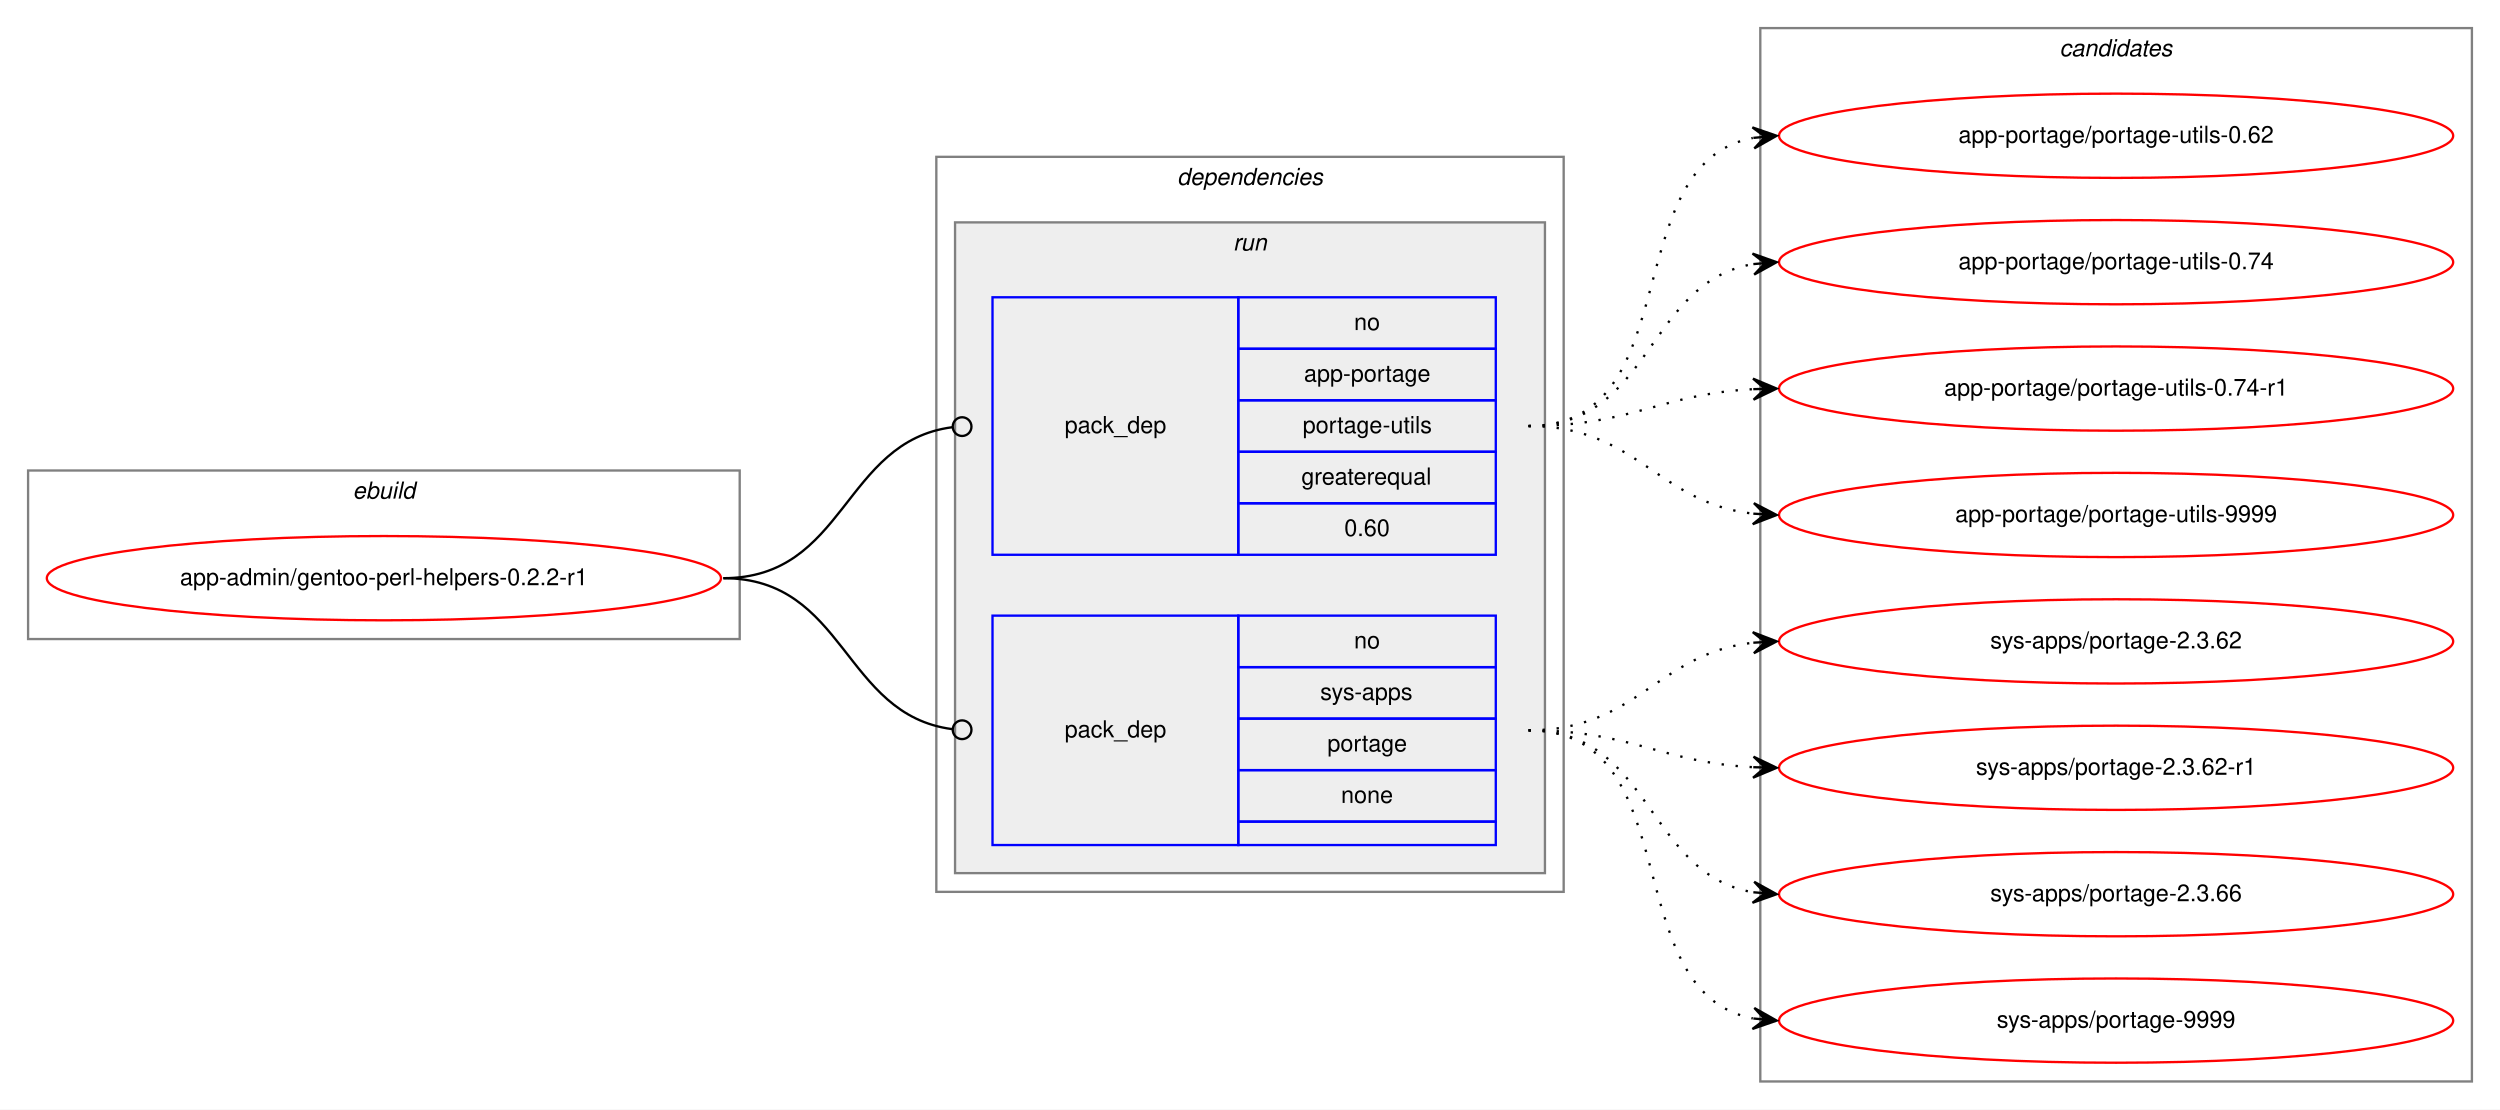
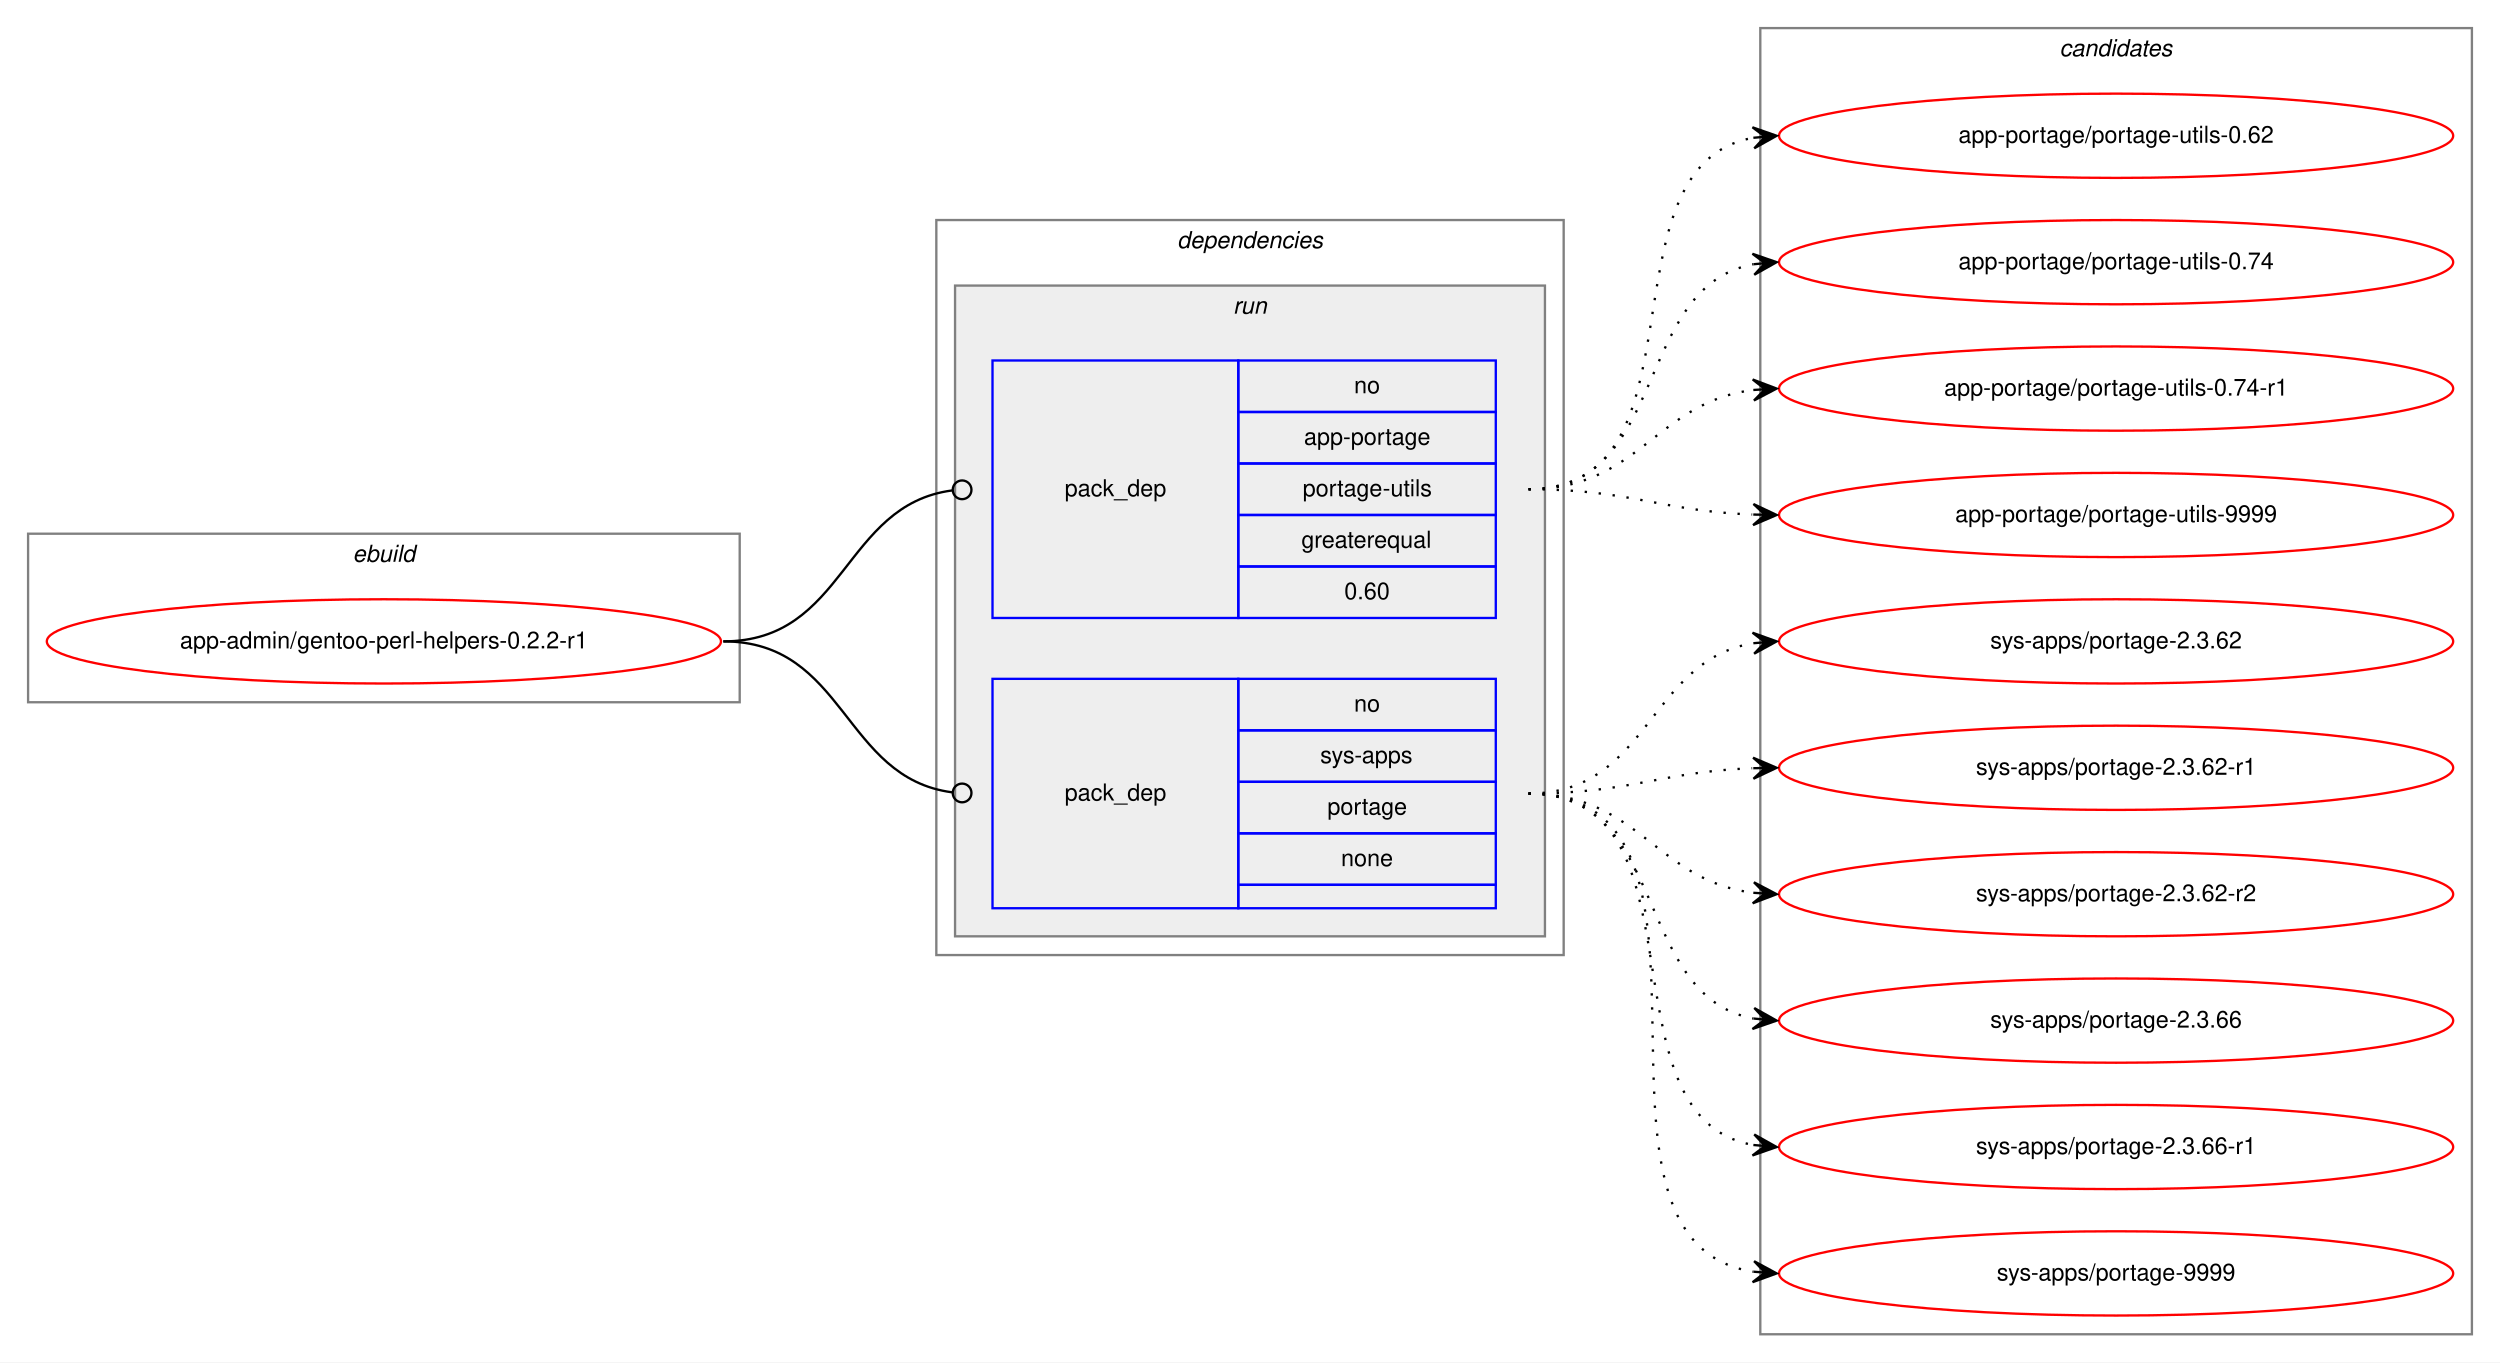
- <svg xmlns="http://www.w3.org/2000/svg" xmlns:xlink="http://www.w3.org/1999/xlink" width="1068pt" height="474pt" viewBox="0.00 0.00 1068.00 474.00">
-   <g id="graph0" class="graph" transform="scale(1 1) rotate(0) translate(4 470)">
-     <polygon fill="white" stroke="transparent" points="-4,4 -4,-470 1064,-470 1064,4 -4,4" />
+ <svg xmlns="http://www.w3.org/2000/svg" xmlns:xlink="http://www.w3.org/1999/xlink" width="1068pt" height="582pt" viewBox="0.00 0.00 1068.00 582.00">
+   <g id="graph0" class="graph" transform="scale(1 1) rotate(0) translate(4 578)">
+     <polygon fill="white" stroke="transparent" points="-4,4 -4,-578 1064,-578 1064,4 -4,4" />
    <g id="clust1" class="cluster">
-       <polygon fill="none" stroke="gray" points="8,-197 8,-269 312,-269 312,-197 8,-197" />
-       <text text-anchor="start" x="146.66" y="-257" font-family="Helvetica,sans-Serif" font-style="italic" font-size="10.00">ebuild</text>
+       <polygon fill="none" stroke="gray" points="8,-278 8,-350 312,-350 312,-278 8,-278" />
+       <text text-anchor="start" x="146.66" y="-338" font-family="Helvetica,sans-Serif" font-style="italic" font-size="10.00">ebuild</text>
    </g>
    <g id="clust2" class="cluster">
-       <polygon fill="none" stroke="gray" points="396,-89 396,-403 664,-403 664,-89 396,-89" />
-       <text text-anchor="start" x="498.88" y="-391" font-family="Helvetica,sans-Serif" font-style="italic" font-size="10.00">dependencies</text>
+       <polygon fill="none" stroke="gray" points="396,-170 396,-484 664,-484 664,-170 396,-170" />
+       <text text-anchor="start" x="498.88" y="-472" font-family="Helvetica,sans-Serif" font-style="italic" font-size="10.00">dependencies</text>
    </g>
    <g id="clust5" class="cluster">
-       <polygon fill="#eeeeee" stroke="gray" points="404,-97 404,-375 656,-375 656,-97 404,-97" />
-       <text text-anchor="start" x="522.78" y="-363" font-family="Helvetica,sans-Serif" font-style="italic" font-size="10.00">run</text>
+       <polygon fill="#eeeeee" stroke="gray" points="404,-178 404,-456 656,-456 656,-178 404,-178" />
+       <text text-anchor="start" x="522.78" y="-444" font-family="Helvetica,sans-Serif" font-style="italic" font-size="10.00">run</text>
    </g>
    <g id="clust8" class="cluster">
-       <polygon fill="none" stroke="gray" points="748,-8 748,-458 1052,-458 1052,-8 748,-8" />
-       <text text-anchor="start" x="875.82" y="-446" font-family="Helvetica,sans-Serif" font-style="italic" font-size="10.00">candidates</text>
+       <polygon fill="none" stroke="gray" points="748,-8 748,-566 1052,-566 1052,-8 748,-8" />
+       <text text-anchor="start" x="875.82" y="-554" font-family="Helvetica,sans-Serif" font-style="italic" font-size="10.00">candidates</text>
    </g>
    <g id="node1" class="node">
      <g id="a_node1">
        <a xlink:href="../app-admin/gentoo-perl-helpers-0.2.2-r1.svg" xlink:title="app-admin/gentoo-perl-helpers-0.2.2-r1">
-           <ellipse fill="none" stroke="red" cx="160" cy="-223" rx="144" ry="18" />
-           <text text-anchor="middle" x="160" y="-220" font-family="Helvetica,sans-Serif" font-size="10.00">app-admin/gentoo-perl-helpers-0.2.2-r1</text>
+           <ellipse fill="none" stroke="red" cx="160" cy="-304" rx="144" ry="18" />
+           <text text-anchor="middle" x="160" y="-301" font-family="Helvetica,sans-Serif" font-size="10.00">app-admin/gentoo-perl-helpers-0.2.2-r1</text>
        </a>
      </g>
    </g>
    <g id="node2" class="node">
-       <polygon fill="none" stroke="blue" points="420,-233 420,-343 525,-343 525,-233 420,-233" />
-       <text text-anchor="start" x="450.82" y="-285" font-family="Helvetica,sans-Serif" font-size="10.00">pack_dep</text>
-       <polygon fill="none" stroke="blue" points="525,-321 525,-343 635,-343 635,-321 525,-321" />
-       <text text-anchor="start" x="574.44" y="-329" font-family="Helvetica,sans-Serif" font-size="10.00">no</text>
-       <polygon fill="none" stroke="blue" points="525,-299 525,-321 635,-321 635,-299 525,-299" />
-       <text text-anchor="start" x="553.05" y="-307" font-family="Helvetica,sans-Serif" font-size="10.00">app-portage</text>
-       <polygon fill="none" stroke="blue" points="525,-277 525,-299 635,-299 635,-277 525,-277" />
-       <text text-anchor="start" x="552.5" y="-285" font-family="Helvetica,sans-Serif" font-size="10.00">portage-utils</text>
-       <polygon fill="none" stroke="blue" points="525,-255 525,-277 635,-277 635,-255 525,-255" />
-       <text text-anchor="start" x="551.94" y="-263" font-family="Helvetica,sans-Serif" font-size="10.00">greaterequal</text>
-       <polygon fill="none" stroke="blue" points="525,-233 525,-255 635,-255 635,-233 525,-233" />
-       <text text-anchor="start" x="570.27" y="-241" font-family="Helvetica,sans-Serif" font-size="10.00">0.60</text>
+       <polygon fill="none" stroke="blue" points="420,-314 420,-424 525,-424 525,-314 420,-314" />
+       <text text-anchor="start" x="450.82" y="-366" font-family="Helvetica,sans-Serif" font-size="10.00">pack_dep</text>
+       <polygon fill="none" stroke="blue" points="525,-402 525,-424 635,-424 635,-402 525,-402" />
+       <text text-anchor="start" x="574.44" y="-410" font-family="Helvetica,sans-Serif" font-size="10.00">no</text>
+       <polygon fill="none" stroke="blue" points="525,-380 525,-402 635,-402 635,-380 525,-380" />
+       <text text-anchor="start" x="553.05" y="-388" font-family="Helvetica,sans-Serif" font-size="10.00">app-portage</text>
+       <polygon fill="none" stroke="blue" points="525,-358 525,-380 635,-380 635,-358 525,-358" />
+       <text text-anchor="start" x="552.5" y="-366" font-family="Helvetica,sans-Serif" font-size="10.00">portage-utils</text>
+       <polygon fill="none" stroke="blue" points="525,-336 525,-358 635,-358 635,-336 525,-336" />
+       <text text-anchor="start" x="551.94" y="-344" font-family="Helvetica,sans-Serif" font-size="10.00">greaterequal</text>
+       <polygon fill="none" stroke="blue" points="525,-314 525,-336 635,-336 635,-314 525,-314" />
+       <text text-anchor="start" x="570.27" y="-322" font-family="Helvetica,sans-Serif" font-size="10.00">0.60</text>
    </g>
    <g id="edge1" class="edge">
-       <path fill="none" stroke="black" d="M305,-223C357.35,-223 356.05,-281.33 402.74,-287.48" />
-       <ellipse fill="none" stroke="black" cx="407.01" cy="-287.75" rx="4" ry="4" />
+       <path fill="none" stroke="black" d="M305,-304C357.35,-304 356.05,-362.33 402.74,-368.48" />
+       <ellipse fill="none" stroke="black" cx="407.01" cy="-368.75" rx="4" ry="4" />
    </g>
    <g id="node3" class="node">
-       <polygon fill="none" stroke="blue" points="420,-109 420,-207 525,-207 525,-109 420,-109" />
-       <text text-anchor="start" x="450.82" y="-155" font-family="Helvetica,sans-Serif" font-size="10.00">pack_dep</text>
-       <polygon fill="none" stroke="blue" points="525,-185 525,-207 635,-207 635,-185 525,-185" />
-       <text text-anchor="start" x="574.44" y="-193" font-family="Helvetica,sans-Serif" font-size="10.00">no</text>
-       <polygon fill="none" stroke="blue" points="525,-163 525,-185 635,-185 635,-163 525,-163" />
-       <text text-anchor="start" x="560" y="-171" font-family="Helvetica,sans-Serif" font-size="10.00">sys-apps</text>
-       <polygon fill="none" stroke="blue" points="525,-141 525,-163 635,-163 635,-141 525,-141" />
-       <text text-anchor="start" x="563.05" y="-149" font-family="Helvetica,sans-Serif" font-size="10.00">portage</text>
-       <polygon fill="none" stroke="blue" points="525,-119 525,-141 635,-141 635,-119 525,-119" />
-       <text text-anchor="start" x="568.88" y="-127" font-family="Helvetica,sans-Serif" font-size="10.00">none</text>
-       <polygon fill="none" stroke="blue" points="525,-109 525,-119 635,-119 635,-109 525,-109" />
+       <polygon fill="none" stroke="blue" points="420,-190 420,-288 525,-288 525,-190 420,-190" />
+       <text text-anchor="start" x="450.82" y="-236" font-family="Helvetica,sans-Serif" font-size="10.00">pack_dep</text>
+       <polygon fill="none" stroke="blue" points="525,-266 525,-288 635,-288 635,-266 525,-266" />
+       <text text-anchor="start" x="574.44" y="-274" font-family="Helvetica,sans-Serif" font-size="10.00">no</text>
+       <polygon fill="none" stroke="blue" points="525,-244 525,-266 635,-266 635,-244 525,-244" />
+       <text text-anchor="start" x="560" y="-252" font-family="Helvetica,sans-Serif" font-size="10.00">sys-apps</text>
+       <polygon fill="none" stroke="blue" points="525,-222 525,-244 635,-244 635,-222 525,-222" />
+       <text text-anchor="start" x="563.05" y="-230" font-family="Helvetica,sans-Serif" font-size="10.00">portage</text>
+       <polygon fill="none" stroke="blue" points="525,-200 525,-222 635,-222 635,-200 525,-200" />
+       <text text-anchor="start" x="568.88" y="-208" font-family="Helvetica,sans-Serif" font-size="10.00">none</text>
+       <polygon fill="none" stroke="blue" points="525,-190 525,-200 635,-200 635,-190 525,-190" />
    </g>
    <g id="edge2" class="edge">
-       <path fill="none" stroke="black" d="M305,-223C357.35,-223 356.05,-164.67 402.74,-158.52" />
-       <ellipse fill="none" stroke="black" cx="407.01" cy="-158.25" rx="4" ry="4" />
+       <path fill="none" stroke="black" d="M305,-304C357.35,-304 356.05,-245.67 402.74,-239.52" />
+       <ellipse fill="none" stroke="black" cx="407.01" cy="-239.25" rx="4" ry="4" />
    </g>
    <g id="node4" class="node">
      <g id="a_node4">
        <a xlink:href="../app-portage/portage-utils-0.62.svg" xlink:title="app-portage/portage-utils-0.62">
-           <ellipse fill="none" stroke="red" cx="900" cy="-412" rx="144" ry="18" />
-           <text text-anchor="middle" x="900" y="-409" font-family="Helvetica,sans-Serif" font-size="10.00">app-portage/portage-utils-0.62</text>
+           <ellipse fill="none" stroke="red" cx="900" cy="-520" rx="144" ry="18" />
+           <text text-anchor="middle" x="900" y="-517" font-family="Helvetica,sans-Serif" font-size="10.00">app-portage/portage-utils-0.62</text>
        </a>
      </g>
    </g>
    <g id="edge3" class="edge">
-       <path fill="none" stroke="black" stroke-dasharray="1,5" d="M649,-288C717.82,-288 686.17,-399.73 744.79,-411.07" />
-       <polygon fill="black" stroke="black" points="755,-412 744.63,-415.58 750.02,-411.55 745.04,-411.1 745.04,-411.1 745.04,-411.1 750.02,-411.55 745.45,-406.61 755,-412 755,-412" />
+       <path fill="none" stroke="black" stroke-dasharray="1,5" d="M649,-369C727.31,-369 677.93,-506.74 744.77,-519.11" />
+       <polygon fill="black" stroke="black" points="755,-520 744.65,-523.62 750.02,-519.57 745.04,-519.14 745.04,-519.14 745.04,-519.14 750.02,-519.57 745.43,-514.65 755,-520 755,-520" />
    </g>
    <g id="node5" class="node">
      <g id="a_node5">
        <a xlink:href="../app-portage/portage-utils-0.74.svg" xlink:title="app-portage/portage-utils-0.74">
-           <ellipse fill="none" stroke="red" cx="900" cy="-358" rx="144" ry="18" />
-           <text text-anchor="middle" x="900" y="-355" font-family="Helvetica,sans-Serif" font-size="10.00">app-portage/portage-utils-0.74</text>
+           <ellipse fill="none" stroke="red" cx="900" cy="-466" rx="144" ry="18" />
+           <text text-anchor="middle" x="900" y="-463" font-family="Helvetica,sans-Serif" font-size="10.00">app-portage/portage-utils-0.74</text>
        </a>
      </g>
    </g>
    <g id="edge4" class="edge">
-       <path fill="none" stroke="black" stroke-dasharray="1,5" d="M649,-288C701.82,-288 699.17,-349.27 744.84,-357.17" />
-       <polygon fill="black" stroke="black" points="755,-358 744.67,-361.67 750.02,-357.59 745.03,-357.18 745.03,-357.18 745.03,-357.18 750.02,-357.59 745.4,-352.7 755,-358 755,-358" />
+       <path fill="none" stroke="black" stroke-dasharray="1,5" d="M649,-369C709.24,-369 693.33,-455.32 744.94,-465.1" />
+       <polygon fill="black" stroke="black" points="755,-466 744.64,-469.59 750.02,-465.56 745.04,-465.11 745.04,-465.11 745.04,-465.11 750.02,-465.56 745.44,-460.63 755,-466 755,-466" />
    </g>
    <g id="node6" class="node">
      <g id="a_node6">
        <a xlink:href="../app-portage/portage-utils-0.74-r1.svg" xlink:title="app-portage/portage-utils-0.74-r1">
-           <ellipse fill="none" stroke="red" cx="900" cy="-304" rx="144" ry="18" />
-           <text text-anchor="middle" x="900" y="-301" font-family="Helvetica,sans-Serif" font-size="10.00">app-portage/portage-utils-0.74-r1</text>
+           <ellipse fill="none" stroke="red" cx="900" cy="-412" rx="144" ry="18" />
+           <text text-anchor="middle" x="900" y="-409" font-family="Helvetica,sans-Serif" font-size="10.00">app-portage/portage-utils-0.74-r1</text>
        </a>
      </g>
    </g>
    <g id="edge5" class="edge">
-       <path fill="none" stroke="black" stroke-dasharray="1,5" d="M649,-288C693.11,-288 705.56,-301.71 744.97,-303.75" />
-       <polygon fill="black" stroke="black" points="755,-304 744.89,-308.25 750,-303.87 745,-303.75 745,-303.75 745,-303.75 750,-303.87 745.12,-299.25 755,-304 755,-304" />
+       <path fill="none" stroke="black" stroke-dasharray="1,5" d="M649,-369C696.27,-369 703.32,-406.17 744.93,-411.39" />
+       <polygon fill="black" stroke="black" points="755,-412 744.75,-415.89 750.01,-411.7 745.02,-411.4 745.02,-411.4 745.02,-411.4 750.01,-411.7 745.29,-406.91 755,-412 755,-412" />
    </g>
    <g id="node7" class="node">
      <g id="a_node7">
        <a xlink:href="../app-portage/portage-utils-9999.svg" xlink:title="app-portage/portage-utils-9999">
-           <ellipse fill="none" stroke="red" cx="900" cy="-250" rx="144" ry="18" />
-           <text text-anchor="middle" x="900" y="-247" font-family="Helvetica,sans-Serif" font-size="10.00">app-portage/portage-utils-9999</text>
+           <ellipse fill="none" stroke="red" cx="900" cy="-358" rx="144" ry="18" />
+           <text text-anchor="middle" x="900" y="-355" font-family="Helvetica,sans-Serif" font-size="10.00">app-portage/portage-utils-9999</text>
        </a>
      </g>
    </g>
    <g id="edge6" class="edge">
-       <path fill="none" stroke="black" stroke-dasharray="1,5" d="M649,-288C695.43,-288 703.87,-255.29 744.81,-250.57" />
-       <polygon fill="black" stroke="black" points="755,-250 745.27,-255.05 750.01,-250.28 745.02,-250.56 745.02,-250.56 745.02,-250.56 750.01,-250.28 744.77,-246.06 755,-250 755,-250" />
+       <path fill="none" stroke="black" stroke-dasharray="1,5" d="M649,-369C692.66,-369 705.65,-359.65 744.53,-358.19" />
+       <polygon fill="black" stroke="black" points="755,-358 745.08,-362.68 750,-358.09 745,-358.18 745,-358.18 745,-358.18 750,-358.09 744.92,-353.68 755,-358 755,-358" />
    </g>
    <g id="node8" class="node">
      <g id="a_node8">
        <a xlink:href="../sys-apps/portage-2.3.62.svg" xlink:title="sys-apps/portage-2.3.62">
-           <ellipse fill="none" stroke="red" cx="900" cy="-196" rx="144" ry="18" />
-           <text text-anchor="middle" x="900" y="-193" font-family="Helvetica,sans-Serif" font-size="10.00">sys-apps/portage-2.3.62</text>
+           <ellipse fill="none" stroke="red" cx="900" cy="-304" rx="144" ry="18" />
+           <text text-anchor="middle" x="900" y="-301" font-family="Helvetica,sans-Serif" font-size="10.00">sys-apps/portage-2.3.62</text>
        </a>
      </g>
    </g>
    <g id="edge7" class="edge">
-       <path fill="none" stroke="black" stroke-dasharray="1,5" d="M649,-158C695.43,-158 703.87,-190.71 744.81,-195.43" />
-       <polygon fill="black" stroke="black" points="755,-196 744.77,-199.94 750.01,-195.72 745.02,-195.44 745.02,-195.44 745.02,-195.44 750.01,-195.72 745.27,-190.95 755,-196 755,-196" />
+       <path fill="none" stroke="black" stroke-dasharray="1,5" d="M649,-239C700.7,-239 700.07,-295.89 745.03,-303.22" />
+       <polygon fill="black" stroke="black" points="755,-304 744.68,-307.71 750.02,-303.61 745.03,-303.22 745.03,-303.22 745.03,-303.22 750.02,-303.61 745.38,-298.74 755,-304 755,-304" />
    </g>
    <g id="node9" class="node">
      <g id="a_node9">
        <a xlink:href="../sys-apps/portage-2.3.62-r1.svg" xlink:title="sys-apps/portage-2.3.62-r1">
-           <ellipse fill="none" stroke="red" cx="900" cy="-142" rx="144" ry="18" />
-           <text text-anchor="middle" x="900" y="-139" font-family="Helvetica,sans-Serif" font-size="10.00">sys-apps/portage-2.3.62-r1</text>
+           <ellipse fill="none" stroke="red" cx="900" cy="-250" rx="144" ry="18" />
+           <text text-anchor="middle" x="900" y="-247" font-family="Helvetica,sans-Serif" font-size="10.00">sys-apps/portage-2.3.62-r1</text>
        </a>
      </g>
    </g>
    <g id="edge8" class="edge">
-       <path fill="none" stroke="black" stroke-dasharray="1,5" d="M649,-158C693.11,-158 705.56,-144.29 744.97,-142.25" />
-       <polygon fill="black" stroke="black" points="755,-142 745.12,-146.75 750,-142.13 745,-142.25 745,-142.25 745,-142.25 750,-142.13 744.89,-137.75 755,-142 755,-142" />
+       <path fill="none" stroke="black" stroke-dasharray="1,5" d="M649,-239C692.66,-239 705.65,-248.35 744.53,-249.81" />
+       <polygon fill="black" stroke="black" points="755,-250 744.92,-254.32 750,-249.91 745,-249.82 745,-249.82 745,-249.82 750,-249.91 745.08,-245.32 755,-250 755,-250" />
    </g>
    <g id="node10" class="node">
      <g id="a_node10">
-         <a xlink:href="../sys-apps/portage-2.3.66.svg" xlink:title="sys-apps/portage-2.3.66">
-           <ellipse fill="none" stroke="red" cx="900" cy="-88" rx="144" ry="18" />
-           <text text-anchor="middle" x="900" y="-85" font-family="Helvetica,sans-Serif" font-size="10.00">sys-apps/portage-2.3.66</text>
+         <a xlink:href="../sys-apps/portage-2.3.62-r2.svg" xlink:title="sys-apps/portage-2.3.62-r2">
+           <ellipse fill="none" stroke="red" cx="900" cy="-196" rx="144" ry="18" />
+           <text text-anchor="middle" x="900" y="-193" font-family="Helvetica,sans-Serif" font-size="10.00">sys-apps/portage-2.3.62-r2</text>
        </a>
      </g>
    </g>
    <g id="edge9" class="edge">
-       <path fill="none" stroke="black" stroke-dasharray="1,5" d="M649,-158C701.82,-158 699.17,-96.73 744.84,-88.83" />
-       <polygon fill="black" stroke="black" points="755,-88 745.4,-93.3 750.02,-88.41 745.03,-88.82 745.03,-88.82 745.03,-88.82 750.02,-88.41 744.67,-84.33 755,-88 755,-88" />
+       <path fill="none" stroke="black" stroke-dasharray="1,5" d="M649,-239C696.27,-239 703.32,-201.83 744.93,-196.61" />
+       <polygon fill="black" stroke="black" points="755,-196 745.29,-201.09 750.01,-196.3 745.02,-196.6 745.02,-196.6 745.02,-196.6 750.01,-196.3 744.75,-192.11 755,-196 755,-196" />
    </g>
    <g id="node11" class="node">
      <g id="a_node11">
+         <a xlink:href="../sys-apps/portage-2.3.66.svg" xlink:title="sys-apps/portage-2.3.66">
+           <ellipse fill="none" stroke="red" cx="900" cy="-142" rx="144" ry="18" />
+           <text text-anchor="middle" x="900" y="-139" font-family="Helvetica,sans-Serif" font-size="10.00">sys-apps/portage-2.3.66</text>
+         </a>
+       </g>
+     </g>
+     <g id="edge10" class="edge">
+       <path fill="none" stroke="black" stroke-dasharray="1,5" d="M649,-239C709.24,-239 693.33,-152.68 744.94,-142.9" />
+       <polygon fill="black" stroke="black" points="755,-142 745.44,-147.37 750.02,-142.44 745.04,-142.89 745.04,-142.89 745.04,-142.89 750.02,-142.44 744.64,-138.41 755,-142 755,-142" />
+     </g>
+     <g id="node12" class="node">
+       <g id="a_node12">
+         <a xlink:href="../sys-apps/portage-2.3.66-r1.svg" xlink:title="sys-apps/portage-2.3.66-r1">
+           <ellipse fill="none" stroke="red" cx="900" cy="-88" rx="144" ry="18" />
+           <text text-anchor="middle" x="900" y="-85" font-family="Helvetica,sans-Serif" font-size="10.00">sys-apps/portage-2.3.66-r1</text>
+         </a>
+       </g>
+     </g>
+     <g id="edge11" class="edge">
+       <path fill="none" stroke="black" stroke-dasharray="1,5" d="M649,-239C727.31,-239 677.93,-101.26 744.77,-88.89" />
+       <polygon fill="black" stroke="black" points="755,-88 745.43,-93.35 750.02,-88.43 745.04,-88.86 745.04,-88.86 745.04,-88.86 750.02,-88.43 744.65,-84.38 755,-88 755,-88" />
+     </g>
+     <g id="node13" class="node">
+       <g id="a_node13">
        <a xlink:href="../sys-apps/portage-9999.svg" xlink:title="sys-apps/portage-9999">
          <ellipse fill="none" stroke="red" cx="900" cy="-34" rx="144" ry="18" />
          <text text-anchor="middle" x="900" y="-31" font-family="Helvetica,sans-Serif" font-size="10.00">sys-apps/portage-9999</text>
        </a>
      </g>
    </g>
-     <g id="edge10" class="edge">
-       <path fill="none" stroke="black" stroke-dasharray="1,5" d="M649,-158C717.82,-158 686.17,-46.27 744.79,-34.93" />
-       <polygon fill="black" stroke="black" points="755,-34 745.45,-39.39 750.02,-34.45 745.04,-34.9 745.04,-34.9 745.04,-34.9 750.02,-34.45 744.63,-30.42 755,-34 755,-34" />
+     <g id="edge12" class="edge">
+       <path fill="none" stroke="black" stroke-dasharray="1,5" d="M649,-239C747.96,-239 659.15,-48.16 744.91,-34.74" />
+       <polygon fill="black" stroke="black" points="755,-34 745.36,-39.22 750.01,-34.37 745.03,-34.73 745.03,-34.73 745.03,-34.73 750.01,-34.37 744.7,-30.25 755,-34 755,-34" />
    </g>
  </g>
</svg>
